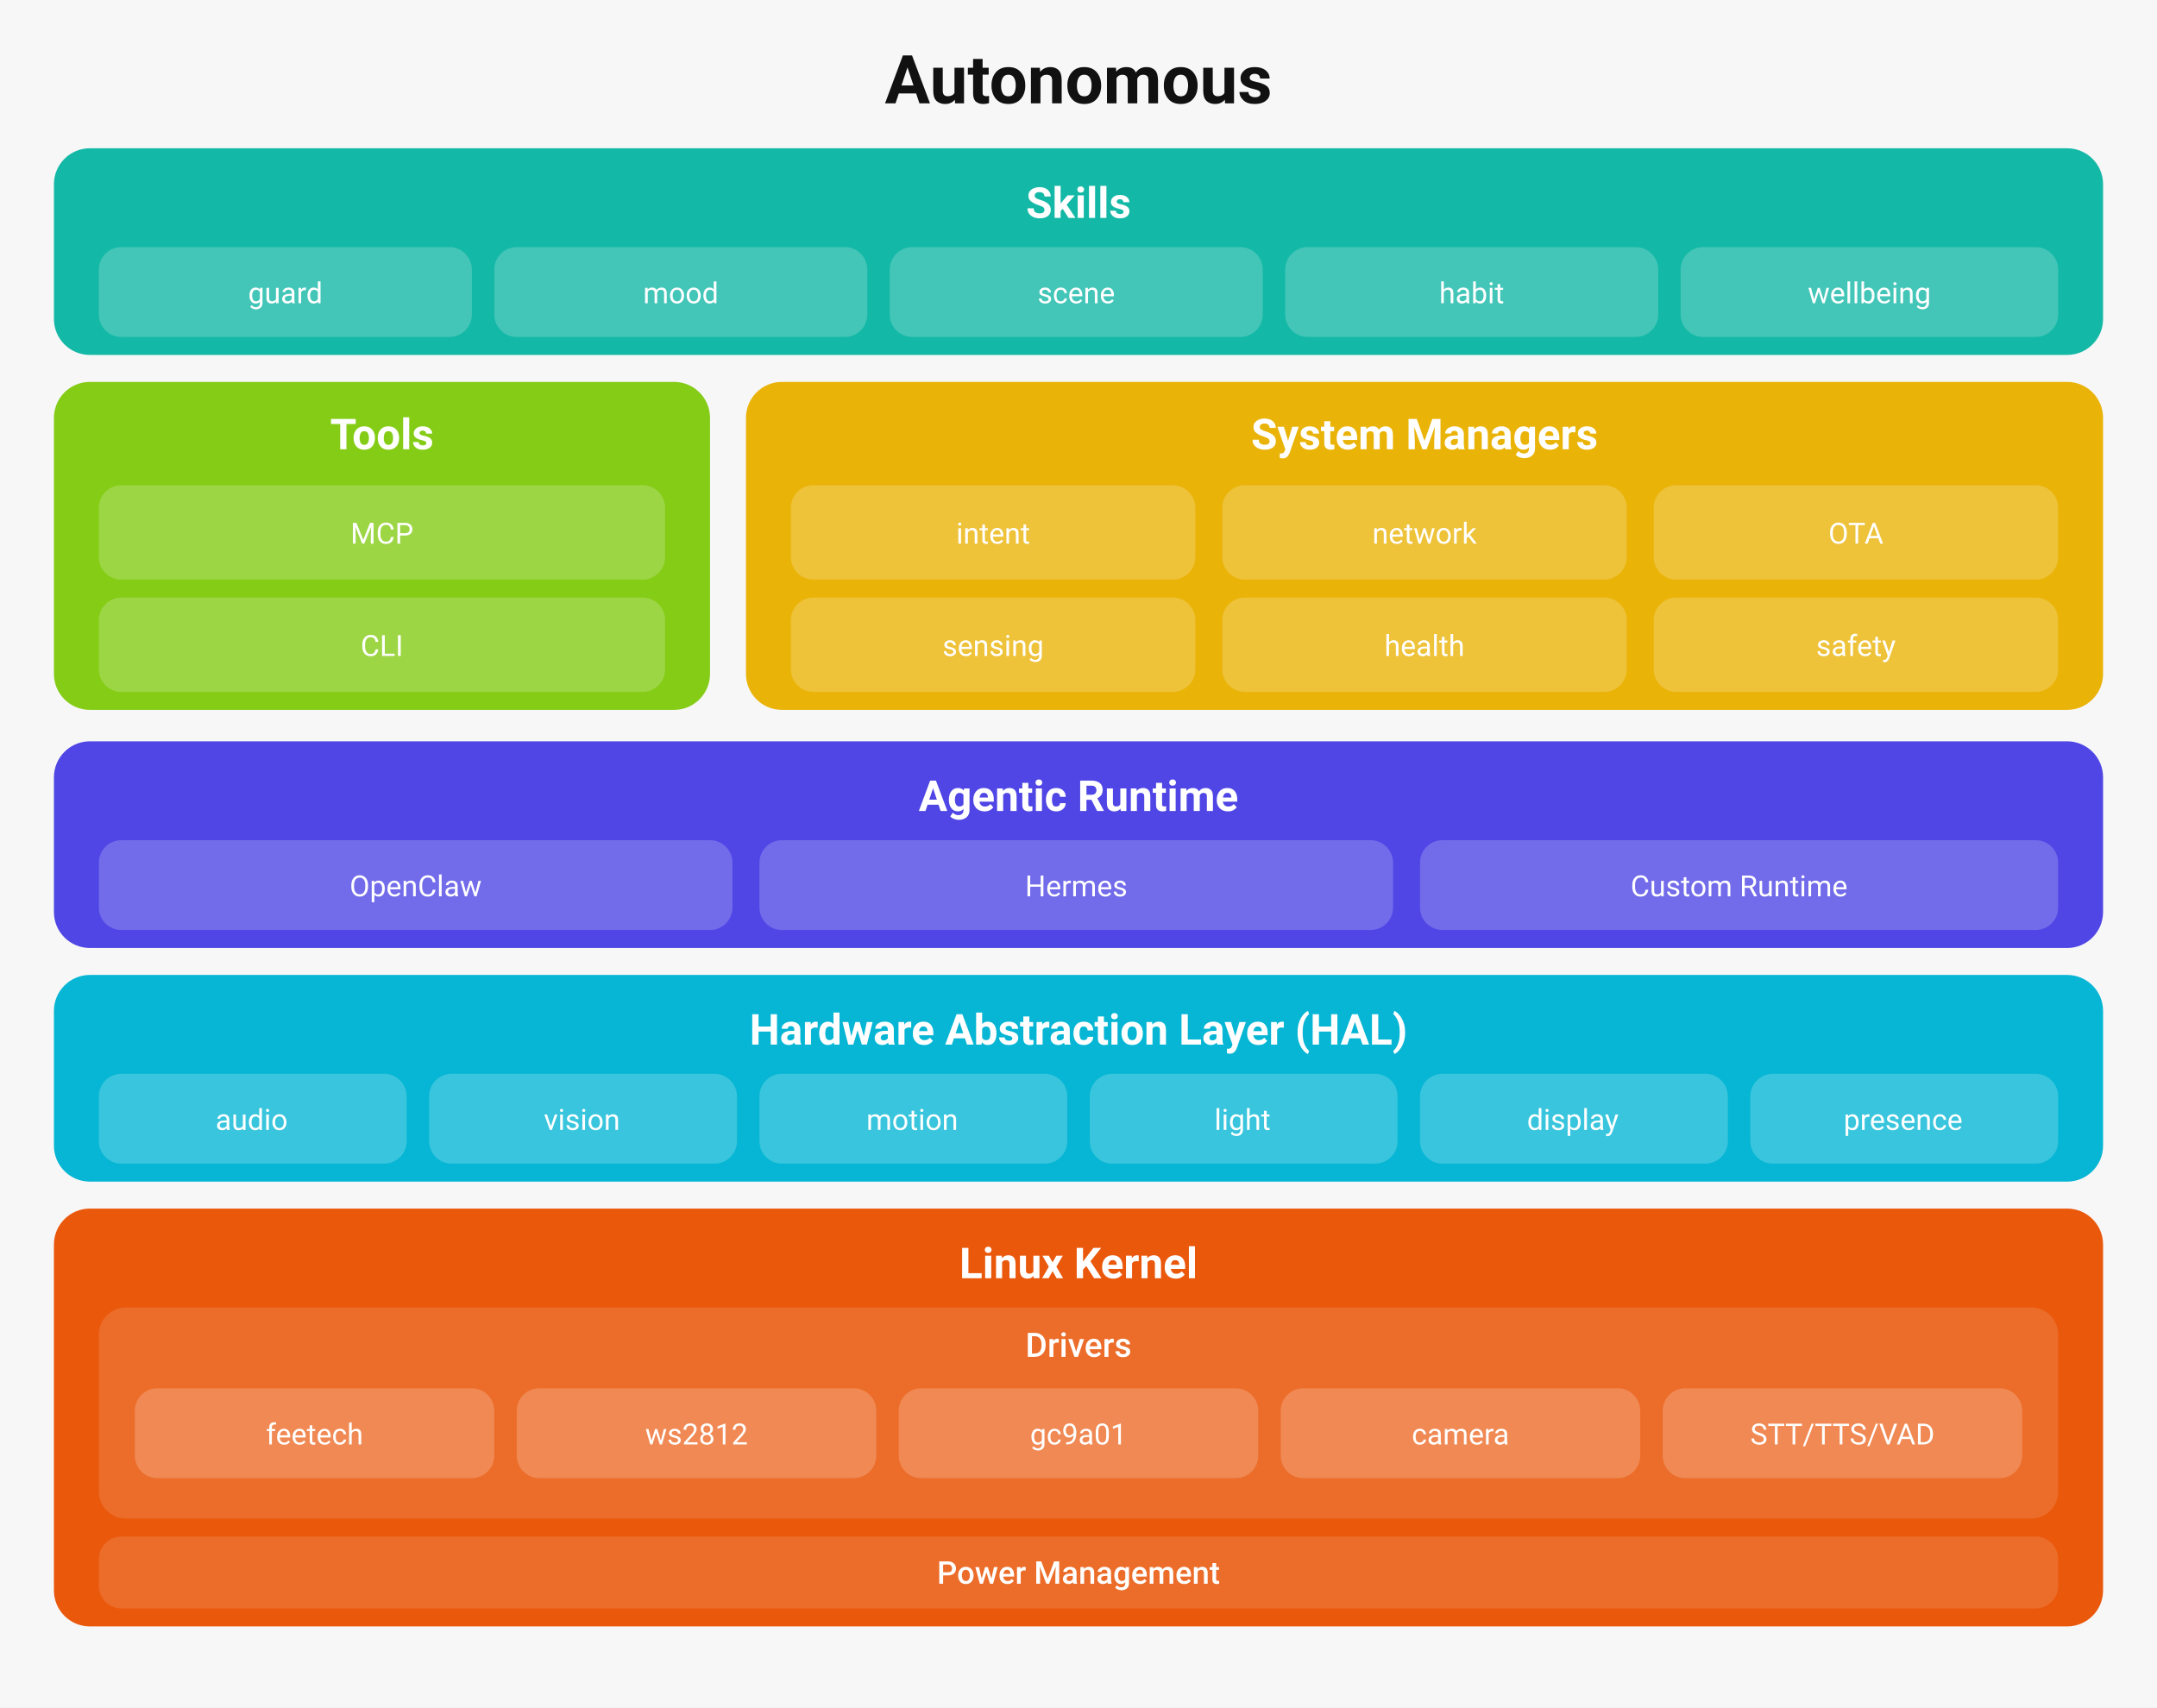
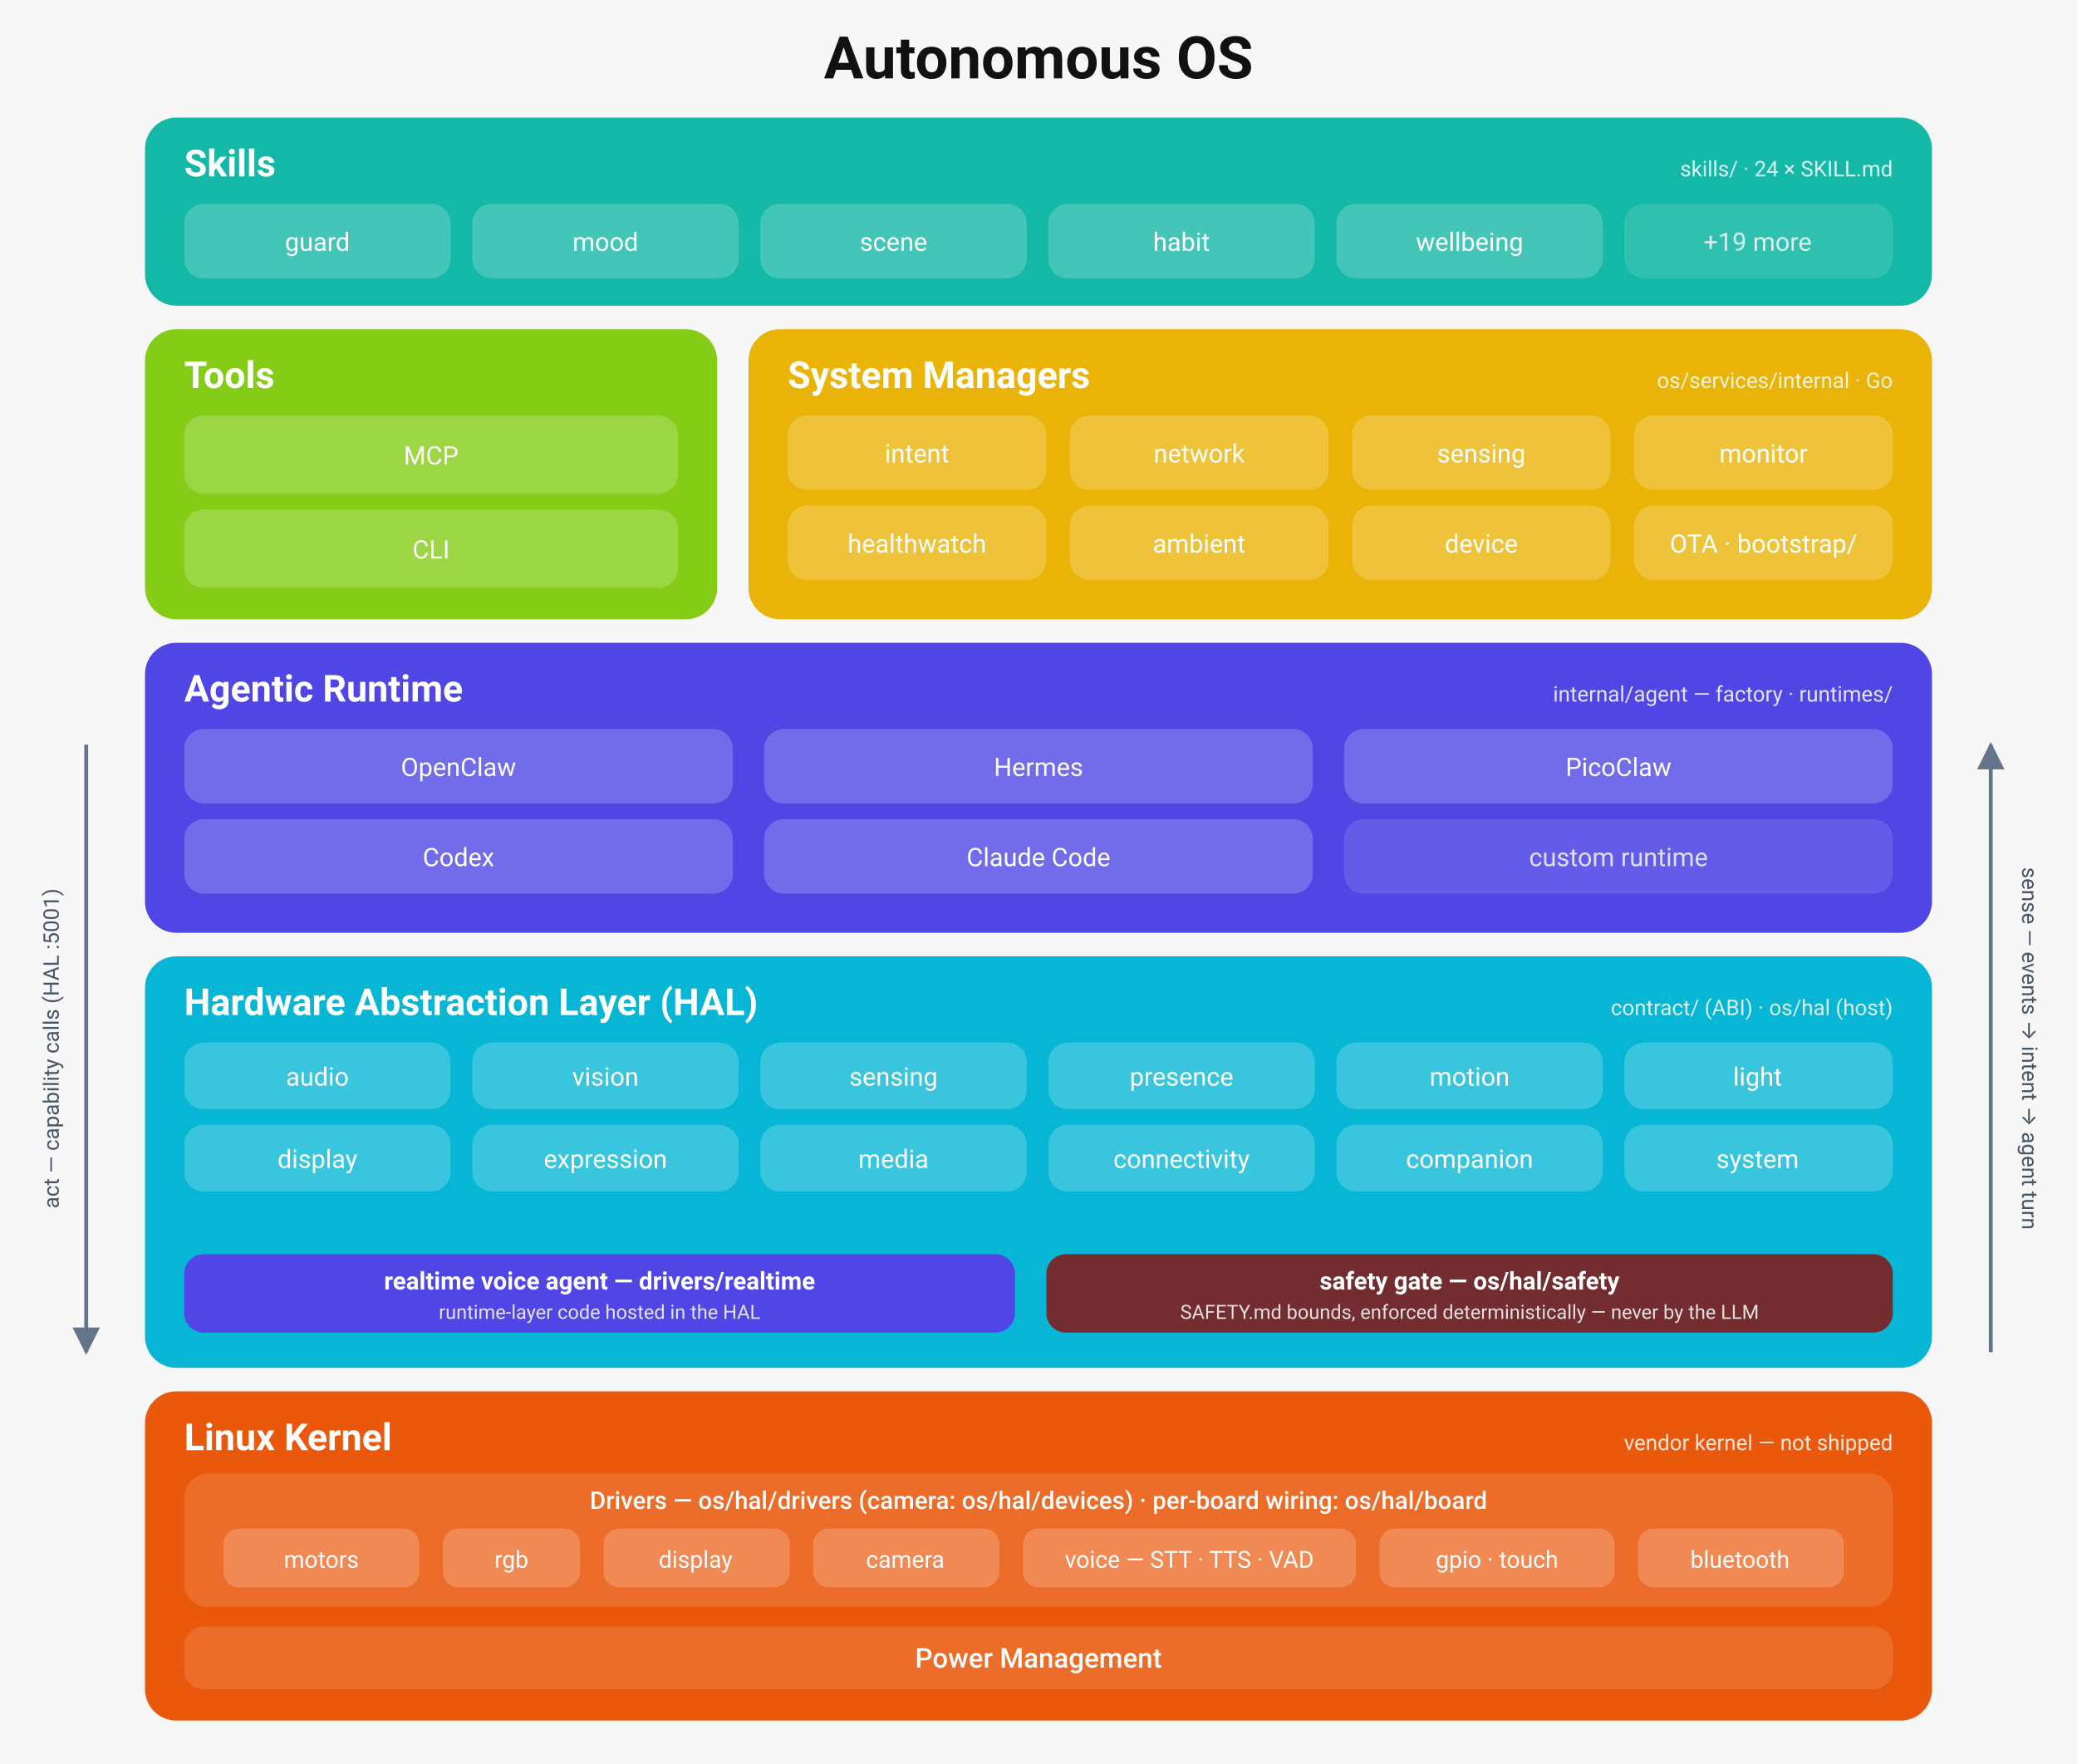
- <svg xmlns="http://www.w3.org/2000/svg" width="960" height="760" viewBox="0 0 960 760" font-family="-apple-system, BlinkMacSystemFont, Segoe UI, Roboto, sans-serif">
-   <rect x="0" y="0" width="960" height="760" fill="#f7f7f8" />
-   <text x="480" y="46" text-anchor="middle" font-size="30" font-weight="700" fill="#111111">Autonomous</text>
-   <rect x="24" y="66" width="912" height="92" rx="16" fill="#14b8a6" />
-   <text x="480" y="97" text-anchor="middle" font-size="19" font-weight="600" fill="#ffffff">Skills</text>
+ <svg xmlns="http://www.w3.org/2000/svg" width="1060" height="900" viewBox="0 0 1060 900" font-family="-apple-system, BlinkMacSystemFont, Segoe UI, Roboto, sans-serif">
+   <defs>
+     <marker id="arr" viewBox="0 0 10 10" refX="9" refY="5" markerWidth="7" markerHeight="7" orient="auto-start-reverse">
+       <path d="M0,0 L10,5 L0,10 z" fill="#64748b" />
+     </marker>
+   </defs>
+   <rect x="0" y="0" width="1060" height="900" fill="#f7f7f8" />
+   <text x="530" y="40" text-anchor="middle" font-size="30" font-weight="700" fill="#111111">Autonomous OS</text>
+   <rect x="74" y="60" width="912" height="96" rx="16" fill="#14b8a6" />
+   <text x="94" y="90" text-anchor="start" font-size="19" font-weight="600" fill="#ffffff">Skills</text>
+   <text x="966" y="90" text-anchor="end" font-size="11" fill="#ffffff" fill-opacity="0.85">skills/ · 24 × SKILL.md</text>
  <g fill="#ffffff" fill-opacity="0.2">
-     <rect x="44" y="110" width="166" height="40" rx="10" />
-     <rect x="220" y="110" width="166" height="40" rx="10" />
-     <rect x="396" y="110" width="166" height="40" rx="10" />
-     <rect x="572" y="110" width="166" height="40" rx="10" />
-     <rect x="748" y="110" width="168" height="40" rx="10" />
+     <rect x="94" y="104" width="136" height="38" rx="10" />
+     <rect x="241" y="104" width="136" height="38" rx="10" />
+     <rect x="388" y="104" width="136" height="38" rx="10" />
+     <rect x="535" y="104" width="136" height="38" rx="10" />
+     <rect x="682" y="104" width="136" height="38" rx="10" />
+   </g>
+   <rect x="829" y="104" width="137" height="38" rx="10" fill="#ffffff" fill-opacity="0.12" />
+   <g fill="#ffffff" font-size="13" text-anchor="middle">
+     <text x="162" y="128">guard</text>
+     <text x="309" y="128">mood</text>
+     <text x="456" y="128">scene</text>
+     <text x="603" y="128">habit</text>
+     <text x="750" y="128">wellbeing</text>
+   </g>
+   <text x="897" y="128" text-anchor="middle" font-size="13" fill="#ffffff" fill-opacity="0.8">+19 more</text>
+   <rect x="74" y="168" width="292" height="148" rx="16" fill="#84cc16" />
+   <text x="94" y="198" text-anchor="start" font-size="19" font-weight="600" fill="#ffffff">Tools</text>
+   <g fill="#ffffff" fill-opacity="0.2">
+     <rect x="94" y="212" width="252" height="40" rx="10" />
+     <rect x="94" y="260" width="252" height="40" rx="10" />
  </g>
  <g fill="#ffffff" font-size="13" text-anchor="middle">
-     <text x="127" y="135">guard</text>
-     <text x="303" y="135">mood</text>
-     <text x="479" y="135">scene</text>
-     <text x="655" y="135">habit</text>
-     <text x="832" y="135">wellbeing</text>
+     <text x="220" y="237">MCP</text>
+     <text x="220" y="285">CLI</text>
  </g>
-   <rect x="24" y="170" width="292" height="146" rx="16" fill="#84cc16" />
-   <text x="170" y="200" text-anchor="middle" font-size="19" font-weight="600" fill="#ffffff">Tools</text>
+   <rect x="382" y="168" width="604" height="148" rx="16" fill="#eab308" />
+   <text x="402" y="198" text-anchor="start" font-size="19" font-weight="600" fill="#ffffff">System Managers</text>
+   <text x="966" y="198" text-anchor="end" font-size="11" fill="#ffffff" fill-opacity="0.85">os/services/internal · Go</text>
  <g fill="#ffffff" fill-opacity="0.2">
-     <rect x="44" y="216" width="252" height="42" rx="10" />
-     <rect x="44" y="266" width="252" height="42" rx="10" />
+     <rect x="402" y="212" width="132" height="38" rx="10" />
+     <rect x="546" y="212" width="132" height="38" rx="10" />
+     <rect x="690" y="212" width="132" height="38" rx="10" />
+     <rect x="834" y="212" width="132" height="38" rx="10" />
+     <rect x="402" y="258" width="132" height="38" rx="10" />
+     <rect x="546" y="258" width="132" height="38" rx="10" />
+     <rect x="690" y="258" width="132" height="38" rx="10" />
+     <rect x="834" y="258" width="132" height="38" rx="10" />
  </g>
  <g fill="#ffffff" font-size="13" text-anchor="middle">
-     <text x="170" y="242">MCP</text>
-     <text x="170" y="292">CLI</text>
+     <text x="468" y="236">intent</text>
+     <text x="612" y="236">network</text>
+     <text x="756" y="236">sensing</text>
+     <text x="900" y="236">monitor</text>
+     <text x="468" y="282">healthwatch</text>
+     <text x="612" y="282">ambient</text>
+     <text x="756" y="282">device</text>
+     <text x="900" y="282">OTA · bootstrap/</text>
  </g>
-   <rect x="332" y="170" width="604" height="146" rx="16" fill="#eab308" />
-   <text x="634" y="200" text-anchor="middle" font-size="19" font-weight="600" fill="#ffffff">System Managers</text>
+   <rect x="74" y="328" width="912" height="148" rx="16" fill="#4f46e5" />
+   <text x="94" y="358" text-anchor="start" font-size="19" font-weight="600" fill="#ffffff">Agentic Runtime</text>
+   <text x="966" y="358" text-anchor="end" font-size="11" fill="#ffffff" fill-opacity="0.85">internal/agent — factory · runtimes/</text>
  <g fill="#ffffff" fill-opacity="0.2">
-     <rect x="352" y="216" width="180" height="42" rx="10" />
-     <rect x="544" y="216" width="180" height="42" rx="10" />
-     <rect x="736" y="216" width="180" height="42" rx="10" />
-     <rect x="352" y="266" width="180" height="42" rx="10" />
-     <rect x="544" y="266" width="180" height="42" rx="10" />
-     <rect x="736" y="266" width="180" height="42" rx="10" />
+     <rect x="94" y="372" width="280" height="38" rx="10" />
+     <rect x="390" y="372" width="280" height="38" rx="10" />
+     <rect x="686" y="372" width="280" height="38" rx="10" />
+     <rect x="94" y="418" width="280" height="38" rx="10" />
+     <rect x="390" y="418" width="280" height="38" rx="10" />
+   </g>
+   <rect x="686" y="418" width="280" height="38" rx="10" fill="#ffffff" fill-opacity="0.12" />
+   <g fill="#ffffff" font-size="13" text-anchor="middle">
+     <text x="234" y="396">OpenClaw</text>
+     <text x="530" y="396">Hermes</text>
+     <text x="826" y="396">PicoClaw</text>
+     <text x="234" y="442">Codex</text>
+     <text x="530" y="442">Claude Code</text>
+   </g>
+   <text x="826" y="442" text-anchor="middle" font-size="13" fill="#ffffff" fill-opacity="0.8">custom runtime</text>
+   <rect x="74" y="488" width="912" height="210" rx="16" fill="#06b6d4" />
+   <text x="94" y="518" text-anchor="start" font-size="19" font-weight="600" fill="#ffffff">Hardware Abstraction Layer (HAL)</text>
+   <text x="966" y="518" text-anchor="end" font-size="11" fill="#ffffff" fill-opacity="0.85">contract/ (ABI) · os/hal (host)</text>
+   <g fill="#ffffff" fill-opacity="0.2">
+     <rect x="94" y="532" width="136" height="34" rx="10" />
+     <rect x="241" y="532" width="136" height="34" rx="10" />
+     <rect x="388" y="532" width="136" height="34" rx="10" />
+     <rect x="535" y="532" width="136" height="34" rx="10" />
+     <rect x="682" y="532" width="136" height="34" rx="10" />
+     <rect x="829" y="532" width="137" height="34" rx="10" />
+     <rect x="94" y="574" width="136" height="34" rx="10" />
+     <rect x="241" y="574" width="136" height="34" rx="10" />
+     <rect x="388" y="574" width="136" height="34" rx="10" />
+     <rect x="535" y="574" width="136" height="34" rx="10" />
+     <rect x="682" y="574" width="136" height="34" rx="10" />
+     <rect x="829" y="574" width="137" height="34" rx="10" />
  </g>
  <g fill="#ffffff" font-size="13" text-anchor="middle">
-     <text x="442" y="242">intent</text>
-     <text x="634" y="242">network</text>
-     <text x="826" y="242">OTA</text>
-     <text x="442" y="292">sensing</text>
-     <text x="634" y="292">health</text>
-     <text x="826" y="292">safety</text>
+     <text x="162" y="554">audio</text>
+     <text x="309" y="554">vision</text>
+     <text x="456" y="554">sensing</text>
+     <text x="603" y="554">presence</text>
+     <text x="750" y="554">motion</text>
+     <text x="897" y="554">light</text>
+     <text x="162" y="596">display</text>
+     <text x="309" y="596">expression</text>
+     <text x="456" y="596">media</text>
+     <text x="603" y="596">connectivity</text>
+     <text x="750" y="596">companion</text>
+     <text x="897" y="596">system</text>
  </g>
-   <rect x="24" y="330" width="912" height="92" rx="16" fill="#4f46e5" />
-   <text x="480" y="361" text-anchor="middle" font-size="19" font-weight="600" fill="#ffffff">Agentic Runtime</text>
+   <rect x="94" y="640" width="424" height="40" rx="10" fill="#4f46e5" />
+   <text x="306" y="658" text-anchor="middle" font-size="12.5" font-weight="600" fill="#ffffff">realtime voice agent — drivers/realtime</text>
+   <text x="306" y="673" text-anchor="middle" font-size="10" fill="#ffffff" fill-opacity="0.85">runtime-layer code hosted in the HAL</text>
+   <rect x="534" y="640" width="432" height="40" rx="10" fill="#7f1d1d" fill-opacity="0.9" />
+   <text x="750" y="658" text-anchor="middle" font-size="12.5" font-weight="600" fill="#ffffff">safety gate — os/hal/safety</text>
+   <text x="750" y="673" text-anchor="middle" font-size="10" fill="#ffffff" fill-opacity="0.85">SAFETY.md bounds, enforced deterministically — never by the LLM</text>
+   <rect x="74" y="710" width="912" height="168" rx="16" fill="#ea580c" />
+   <text x="94" y="740" text-anchor="start" font-size="19" font-weight="600" fill="#ffffff">Linux Kernel</text>
+   <text x="966" y="740" text-anchor="end" font-size="11" fill="#ffffff" fill-opacity="0.85">vendor kernel — not shipped</text>
+   <rect x="94" y="752" width="872" height="68" rx="12" fill="#ffffff" fill-opacity="0.12" />
+   <text x="530" y="770" text-anchor="middle" font-size="12.5" font-weight="500" fill="#ffffff">Drivers — os/hal/drivers (camera: os/hal/devices) · per-board wiring: os/hal/board</text>
  <g fill="#ffffff" fill-opacity="0.2">
-     <rect x="44" y="374" width="282" height="40" rx="10" />
-     <rect x="338" y="374" width="282" height="40" rx="10" />
-     <rect x="632" y="374" width="284" height="40" rx="10" />
+     <rect x="114" y="780" width="100" height="30" rx="8" />
+     <rect x="226" y="780" width="70" height="30" rx="8" />
+     <rect x="308" y="780" width="95" height="30" rx="8" />
+     <rect x="415" y="780" width="95" height="30" rx="8" />
+     <rect x="522" y="780" width="170" height="30" rx="8" />
+     <rect x="704" y="780" width="120" height="30" rx="8" />
+     <rect x="836" y="780" width="105" height="30" rx="8" />
  </g>
-   <g fill="#ffffff" font-size="13" text-anchor="middle">
-     <text x="185" y="399">OpenClaw</text>
-     <text x="479" y="399">Hermes</text>
-     <text x="774" y="399">Custom Runtime</text>
+   <g fill="#ffffff" font-size="12" text-anchor="middle">
+     <text x="164" y="800">motors</text>
+     <text x="261" y="800">rgb</text>
+     <text x="355" y="800">display</text>
+     <text x="462" y="800">camera</text>
+     <text x="607" y="800">voice — STT · TTS · VAD</text>
+     <text x="764" y="800">gpio · touch</text>
+     <text x="888" y="800">bluetooth</text>
  </g>
-   <rect x="24" y="434" width="912" height="92" rx="16" fill="#06b6d4" />
-   <text x="480" y="465" text-anchor="middle" font-size="19" font-weight="600" fill="#ffffff">Hardware Abstraction Layer (HAL)</text>
-   <g fill="#ffffff" fill-opacity="0.2">
-     <rect x="44" y="478" width="137" height="40" rx="10" />
-     <rect x="191" y="478" width="137" height="40" rx="10" />
-     <rect x="338" y="478" width="137" height="40" rx="10" />
-     <rect x="485" y="478" width="137" height="40" rx="10" />
-     <rect x="632" y="478" width="137" height="40" rx="10" />
-     <rect x="779" y="478" width="137" height="40" rx="10" />
-   </g>
-   <g fill="#ffffff" font-size="13" text-anchor="middle">
-     <text x="112" y="503">audio</text>
-     <text x="259" y="503">vision</text>
-     <text x="406" y="503">motion</text>
-     <text x="553" y="503">light</text>
-     <text x="700" y="503">display</text>
-     <text x="847" y="503">presence</text>
-   </g>
-   <rect x="24" y="538" width="912" height="186" rx="16" fill="#ea580c" />
-   <text x="480" y="569" text-anchor="middle" font-size="19" font-weight="600" fill="#ffffff">Linux Kernel</text>
-   <rect x="44" y="582" width="872" height="94" rx="12" fill="#ffffff" fill-opacity="0.12" />
-   <text x="480" y="604" text-anchor="middle" font-size="15" font-weight="500" fill="#ffffff">Drivers</text>
-   <g fill="#ffffff" fill-opacity="0.2">
-     <rect x="60" y="618" width="160" height="40" rx="10" />
-     <rect x="230" y="618" width="160" height="40" rx="10" />
-     <rect x="400" y="618" width="160" height="40" rx="10" />
-     <rect x="570" y="618" width="160" height="40" rx="10" />
-     <rect x="740" y="618" width="160" height="40" rx="10" />
-   </g>
-   <g fill="#ffffff" font-size="13" text-anchor="middle">
-     <text x="140" y="643">feetech</text>
-     <text x="310" y="643">ws2812</text>
-     <text x="480" y="643">gc9a01</text>
-     <text x="650" y="643">camera</text>
-     <text x="820" y="643">STT/TTS/VAD</text>
-   </g>
-   <rect x="44" y="684" width="872" height="32" rx="10" fill="#ffffff" fill-opacity="0.12" />
-   <text x="480" y="705" text-anchor="middle" font-size="14" font-weight="500" fill="#ffffff">Power Management</text>
+   <rect x="94" y="830" width="872" height="32" rx="10" fill="#ffffff" fill-opacity="0.12" />
+   <text x="530" y="851" text-anchor="middle" font-size="14" font-weight="500" fill="#ffffff">Power Management</text>
+   <line x1="44" y1="380" x2="44" y2="690" stroke="#64748b" stroke-width="2" marker-end="url(#arr)" />
+   <text x="30" y="535" text-anchor="middle" font-size="11" fill="#475569" transform="rotate(-90 30 535)">act — capability calls (HAL :5001)</text>
+   <line x1="1016" y1="690" x2="1016" y2="380" stroke="#64748b" stroke-width="2" marker-end="url(#arr)" />
+   <text x="1032" y="535" text-anchor="middle" font-size="11" fill="#475569" transform="rotate(90 1032 535)">sense — events → intent → agent turn</text>
</svg>
